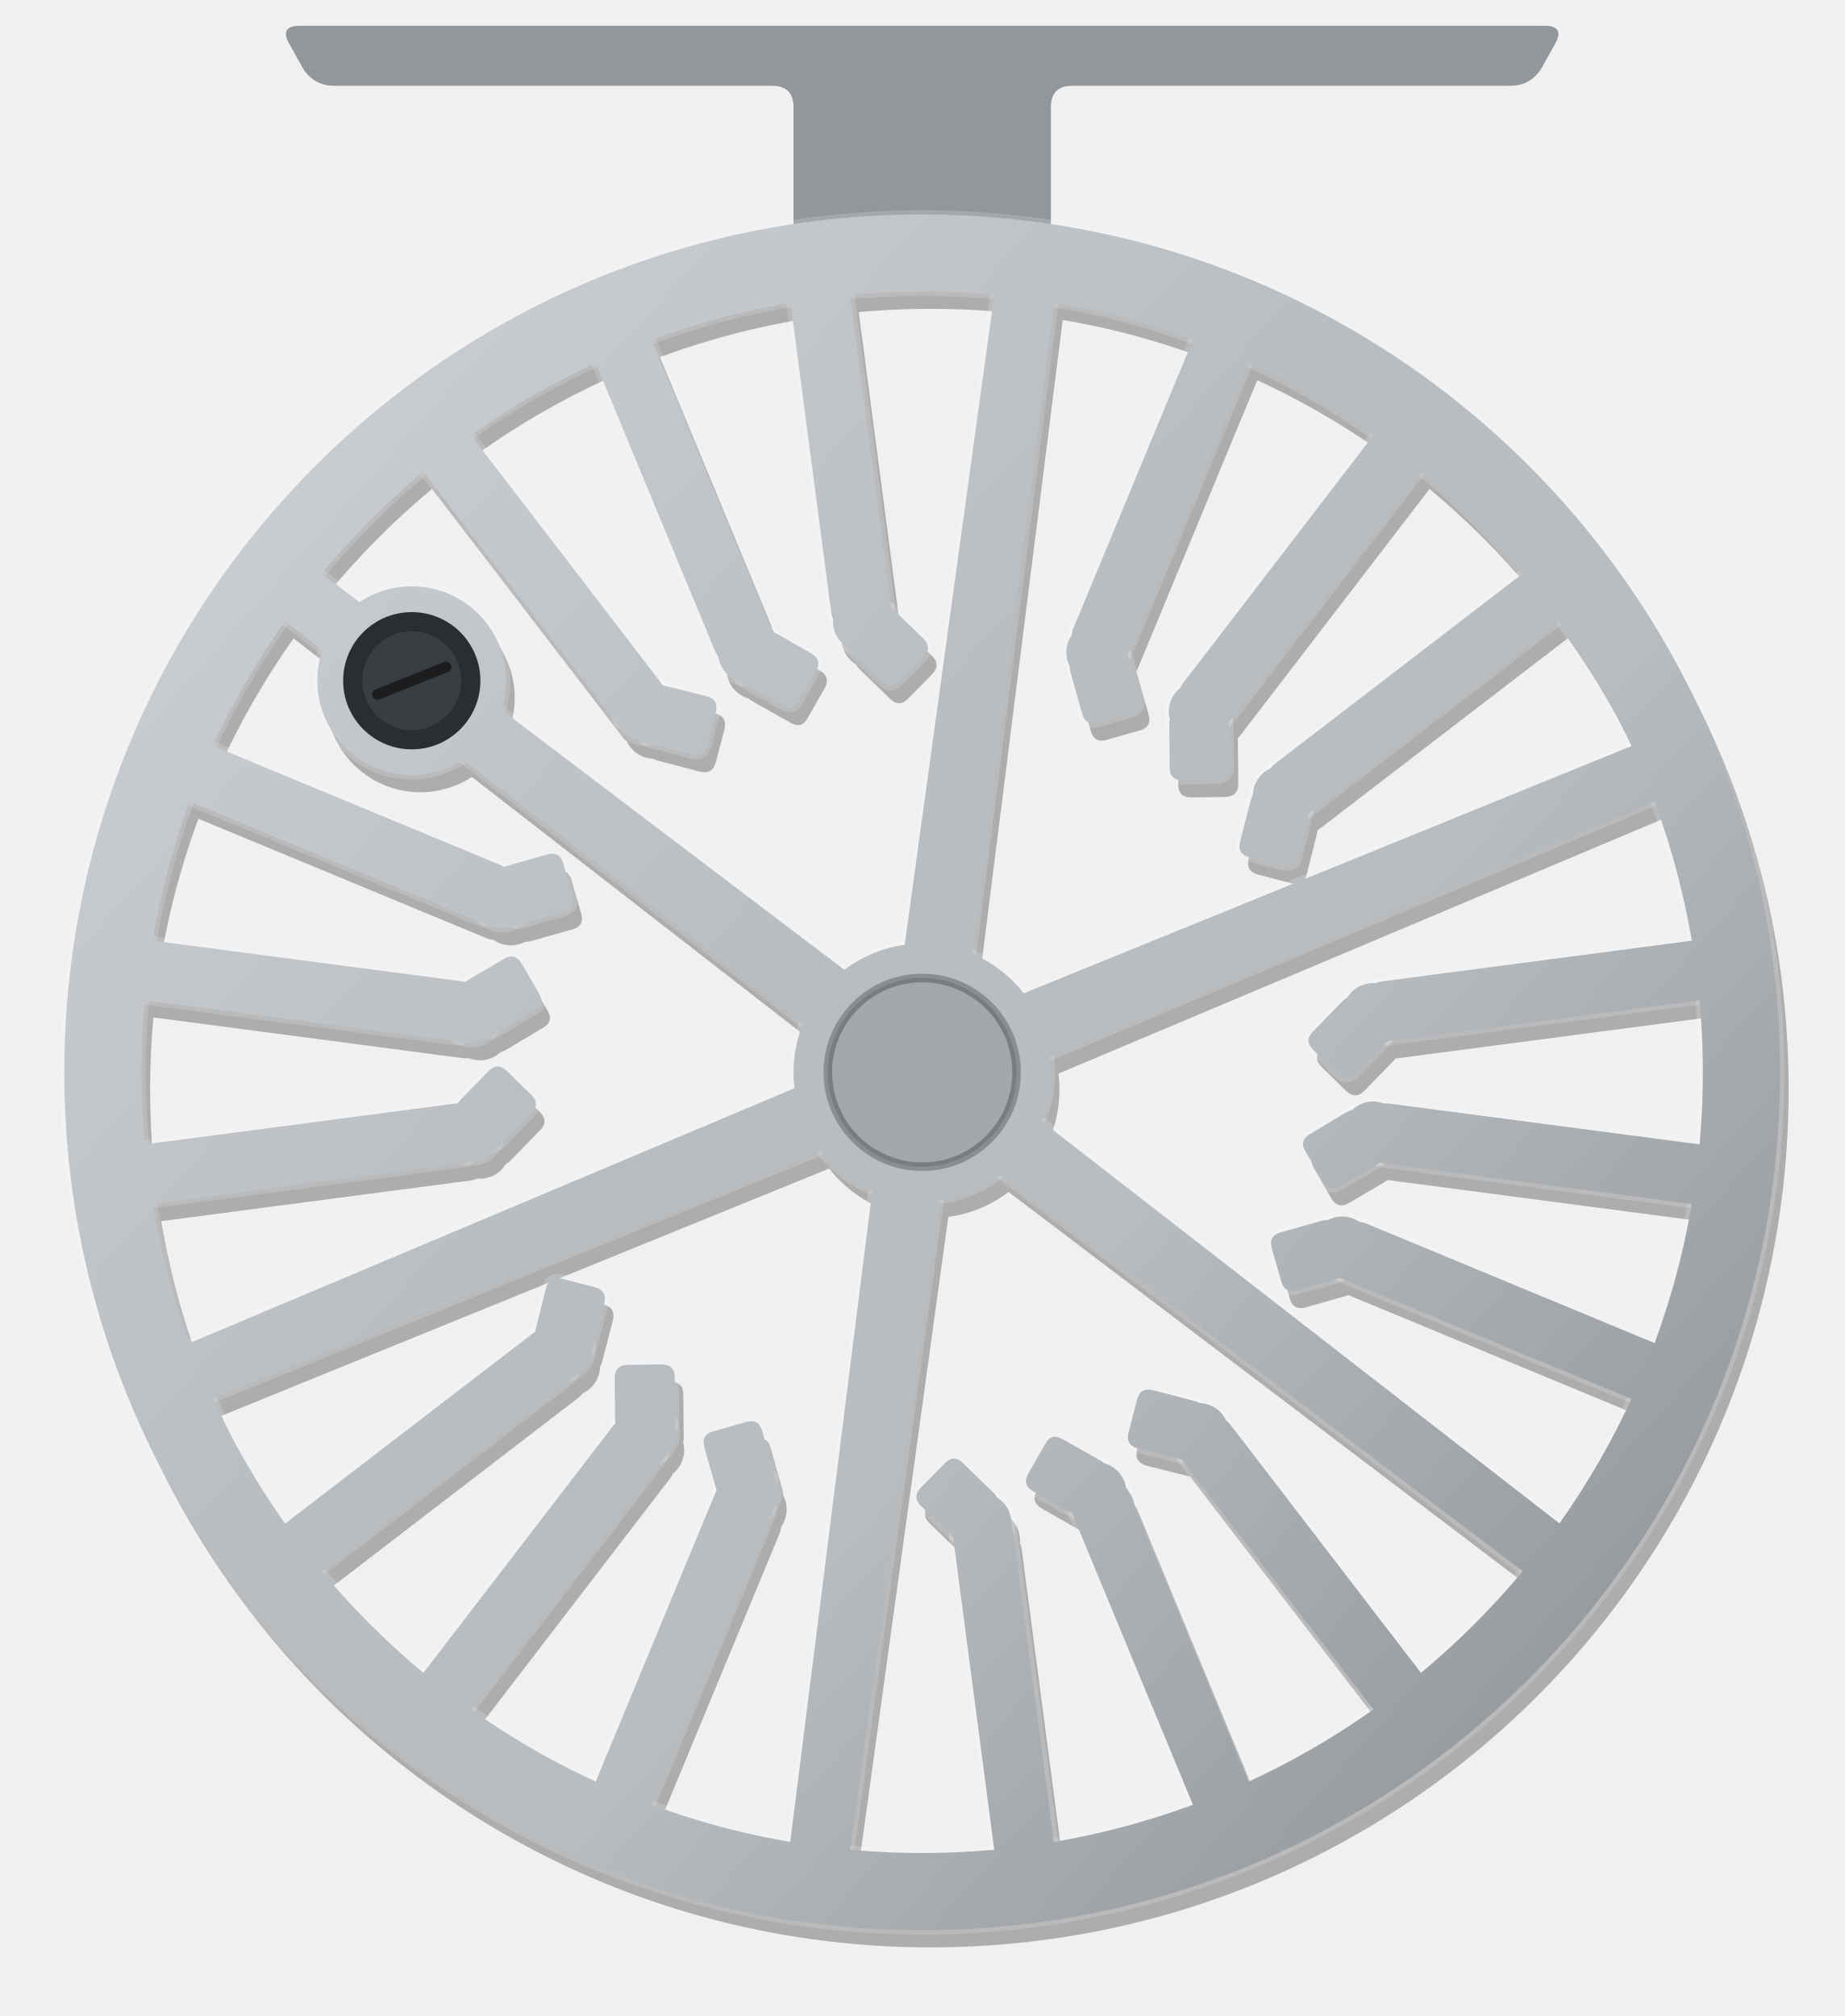
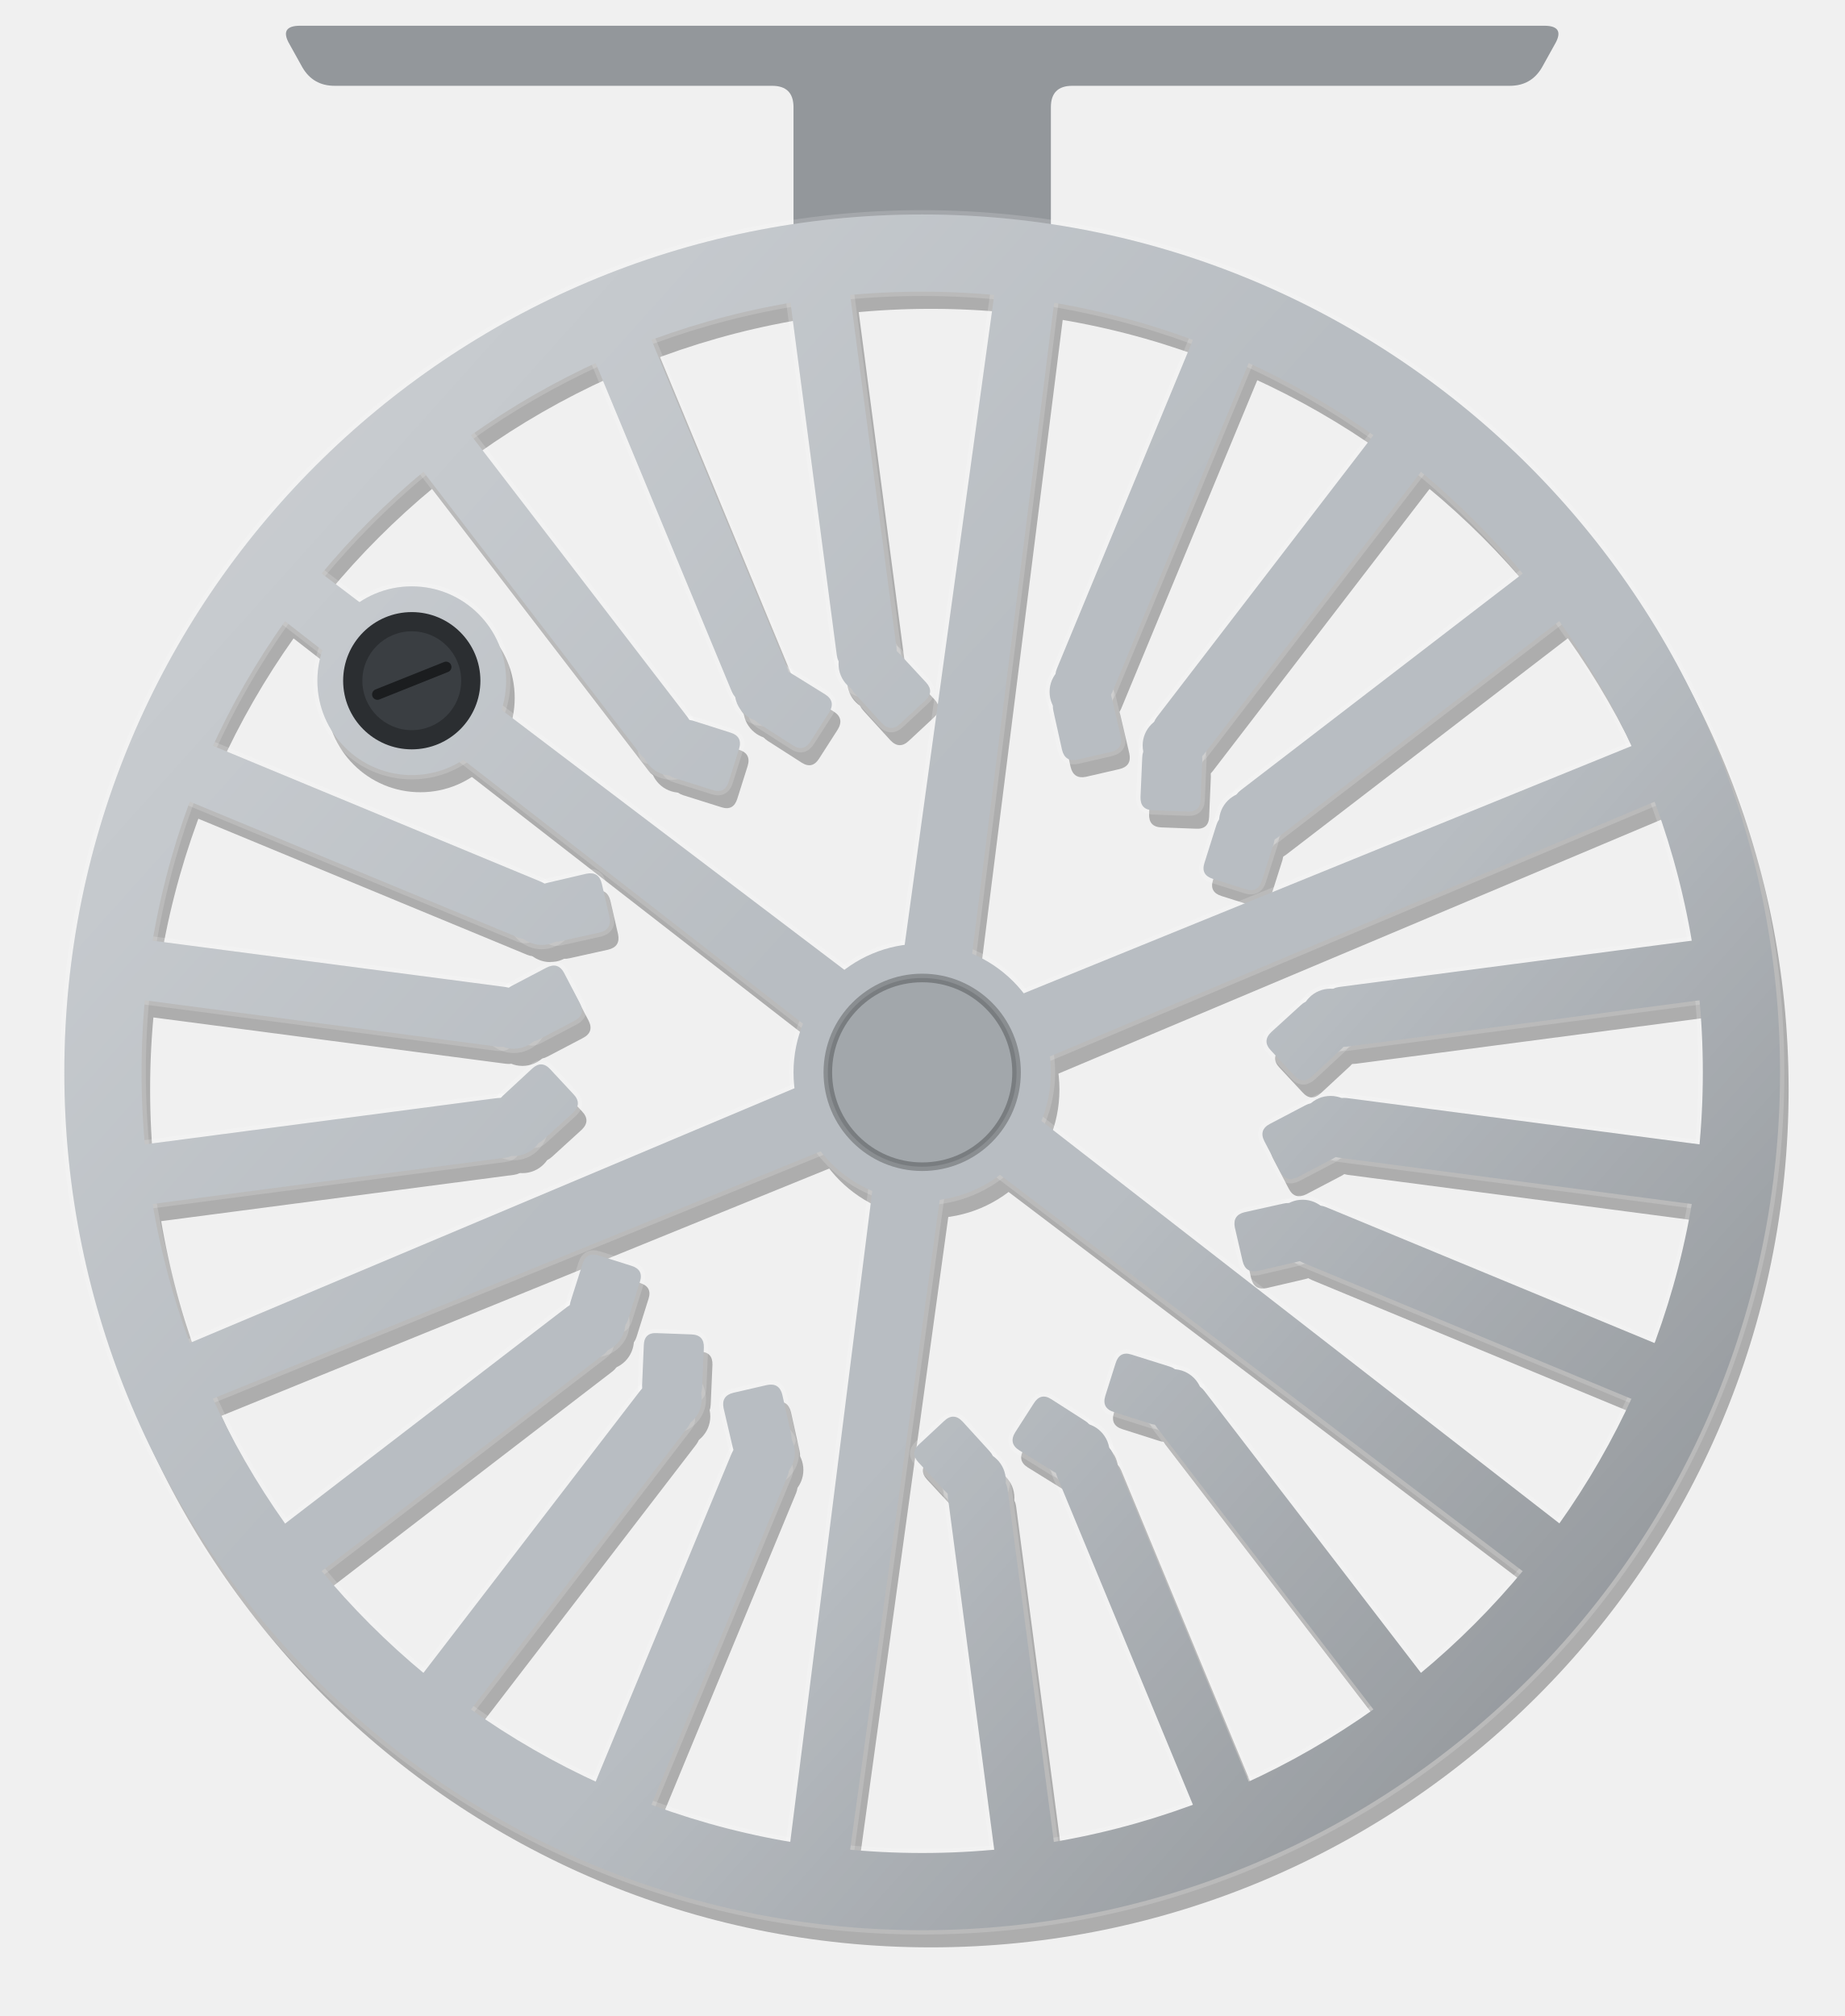
<svg xmlns="http://www.w3.org/2000/svg" viewBox="-215 -250 430 470" color="#b8bdc2">
  <defs>
    <linearGradient id="sheen" x1="0" y1="0" x2="1" y2="1">
      <stop offset="0" stop-color="#fff" stop-opacity=".4" />
      <stop offset=".45" stop-color="#fff" stop-opacity="0" />
      <stop offset=".6" stop-color="#000" stop-opacity="0" />
      <stop offset="1" stop-color="#000" stop-opacity=".3" />
    </linearGradient>
    <g id="back" fill-rule="evenodd">
      <path d="M-147.5 -239.7Q-150 -244 -145 -244L145 -244Q150 -244 147.5 -239.7L144.5 -234.3Q142 -230 137 -230L35 -230Q30 -230 30 -225L30 -191Q30 -186 25 -186L-25 -186Q-30 -186 -30 -191L-30 -225Q-30 -230 -35 -230L-137 -230Q-142 -230 -144.5 -234.3Z" />
    </g>
    <g id="body" fill-rule="evenodd">
      <path d="M-200 0a200 200 0 1 0 400 0a200 200 0 1 0 -400 0ZM-182 0a182 182 0 1 0 364 0a182 182 0 1 0 -364 0Z" />
-       <path d="M68.2 -175.2Q65.5 -176.4 64.3 -173.6L35.2 -103.4Q34.1 -100.6 36.9 -99.5L44.3 -96.4Q47 -95.3 48.2 -98L77.3 -168.2Q78.4 -171 75.6 -172.2Z" />
-       <path d="M36.7 -96.9Q33.8 -96 34.6 -93.2L37.3 -83.6Q38.1 -80.7 41 -81.5L48.7 -83.7Q51.6 -84.5 50.8 -87.4L48.1 -96.9Q47.3 -99.8 44.4 -99Z" />
-       <path d="M33.6 -97.9a7 7 0 1 0 14 0a7 7 0 1 0 -14 0Z" />
-       <path d="M111.3 -151.6Q108.9 -153.4 107.1 -151L60.8 -90.7Q59 -88.4 61.4 -86.5L67.7 -81.7Q70.1 -79.8 71.9 -82.2L118.2 -142.5Q120 -144.9 117.6 -146.7Z" />
-       <path d="M60.5 -84.1Q57.5 -84 57.6 -81L57.7 -71.1Q57.7 -68.1 60.7 -68.1L68.7 -68.2Q71.7 -68.3 71.7 -71.3L71.6 -81.2Q71.5 -84.2 68.5 -84.1Z" />
-       <path d="M57.5 -84.1a7 7 0 1 0 14 0a7 7 0 1 0 -14 0Z" />
-       <path d="M146.7 -117.6Q144.9 -120 142.5 -118.2L82.2 -71.9Q79.8 -70.1 81.7 -67.7L86.5 -61.4Q88.4 -59 90.7 -60.8L151 -107.1Q153.4 -108.9 151.6 -111.3Z" />
-       <path d="M80.2 -65.5Q77.3 -66.3 76.6 -63.4L74.1 -53.8Q73.4 -50.9 76.3 -50.1L84 -48.1Q86.9 -47.4 87.7 -50.3L90.1 -59.9Q90.9 -62.8 88 -63.5Z" />
-       <path d="M77.1 -64.5a7 7 0 1 0 14 0a7 7 0 1 0 -14 0Z" />
-       <path d="M185.9 -28.5Q185.5 -31.5 182.5 -31.1L107.2 -21.2Q104.2 -20.8 104.6 -17.8L105.6 -9.9Q106 -6.9 109 -7.3L184.3 -17.2Q187.3 -17.6 186.9 -20.6Z" />
-       <path d="M102.2 -16.6Q100.1 -18.7 98 -16.6L91.1 -9.5Q89 -7.4 91.1 -5.3L96.8 0.3Q99 2.4 101.1 0.3L108 -6.8Q110.1 -8.9 108 -11Z" />
-       <path d="M98.1 -13.8a7 7 0 1 0 14 0a7 7 0 1 0 -14 0Z" />
-       <path d="M186.9 20.6Q187.3 17.6 184.3 17.2L109 7.3Q106 6.9 105.6 9.9L104.6 17.8Q104.2 20.8 107.2 21.2L182.5 31.1Q185.5 31.5 185.9 28.5Z" />
-       <path d="M103.1 10.4Q101.5 7.8 98.9 9.3L90.4 14.4Q87.8 15.9 89.4 18.5L93.4 25.4Q95 28 97.6 26.4L106.1 21.4Q108.7 19.9 107.1 17.3Z" />
-       <path d="M98.1 13.8a7 7 0 1 0 14 0a7 7 0 1 0 -14 0Z" />
-       <path d="M175.2 68.2Q176.4 65.5 173.6 64.3L103.4 35.2Q100.6 34.1 99.5 36.9L96.4 44.3Q95.3 47 98 48.2L168.2 77.3Q171 78.4 172.2 75.6Z" />
-       <path d="M96.9 36.7Q96 33.8 93.2 34.6L83.6 37.3Q80.7 38.1 81.5 41L83.7 48.7Q84.5 51.6 87.4 50.8L96.9 48.1Q99.8 47.3 99 44.4Z" />
-       <path d="M90.9 40.6a7 7 0 1 0 14 0a7 7 0 1 0 -14 0Z" />
-       <path d="M117.6 146.7Q120 144.9 118.2 142.5L71.9 82.2Q70.1 79.8 67.7 81.7L61.4 86.5Q59 88.4 60.8 90.7L107.1 151Q108.9 153.4 111.3 151.6Z" />
-       <path d="M65.5 80.2Q66.3 77.3 63.4 76.6L53.8 74.1Q50.9 73.4 50.1 76.3L48.1 84Q47.4 86.9 50.3 87.7L59.9 90.1Q62.8 90.9 63.5 88Z" />
-       <path d="M57.5 84.1a7 7 0 1 0 14 0a7 7 0 1 0 -14 0Z" />
-       <path d="M75.6 172.2Q78.4 171 77.3 168.2L48.2 98Q47 95.3 44.3 96.4L36.9 99.5Q34.1 100.6 35.2 103.4L64.3 173.6Q65.5 176.4 68.2 175.2Z" />
-       <path d="M42.5 94.4Q44 91.8 41.4 90.4L32.7 85.5Q30.1 84 28.7 86.6L24.7 93.6Q23.3 96.2 25.9 97.7L34.5 102.6Q37.1 104 38.6 101.4Z" />
-       <path d="M33.6 97.9a7 7 0 1 0 14 0a7 7 0 1 0 -14 0Z" />
-       <path d="M28.5 185.9Q31.5 185.5 31.1 182.5L21.2 107.2Q20.8 104.2 17.8 104.6L9.9 105.6Q6.9 106 7.3 109L17.2 184.3Q17.6 187.3 20.6 186.9Z" />
-       <path d="M16.6 102.2Q18.7 100.1 16.6 98L9.5 91.1Q7.4 89 5.3 91.1L-0.3 96.8Q-2.4 99 -0.3 101.1L6.8 108Q8.9 110.1 11 108Z" />
-       <path d="M6.8 105.1a7 7 0 1 0 14 0a7 7 0 1 0 -14 0Z" />
-       <path d="M-68.2 175.2Q-65.5 176.4 -64.3 173.6L-35.2 103.4Q-34.1 100.6 -36.9 99.5L-44.3 96.4Q-47 95.3 -48.2 98L-77.3 168.2Q-78.4 171 -75.6 172.2Z" />
-       <path d="M-36.7 96.9Q-33.8 96 -34.6 93.2L-37.3 83.6Q-38.1 80.7 -41 81.5L-48.7 83.7Q-51.6 84.5 -50.8 87.4L-48.1 96.9Q-47.3 99.8 -44.4 99Z" />
-       <path d="M-47.6 97.9a7 7 0 1 0 14 0a7 7 0 1 0 -14 0Z" />
-       <path d="M-111.3 151.6Q-108.9 153.4 -107.1 151L-60.8 90.7Q-59 88.4 -61.4 86.5L-67.7 81.7Q-70.1 79.8 -71.9 82.2L-118.2 142.5Q-120 144.9 -117.6 146.7Z" />
-       <path d="M-60.5 84.1Q-57.5 84 -57.6 81L-57.7 71.1Q-57.7 68.1 -60.7 68.1L-68.7 68.2Q-71.7 68.3 -71.7 71.3L-71.6 81.2Q-71.5 84.2 -68.5 84.1Z" />
-       <path d="M-71.5 84.1a7 7 0 1 0 14 0a7 7 0 1 0 -14 0Z" />
-       <path d="M-146.7 117.6Q-144.9 120 -142.5 118.2L-82.2 71.9Q-79.8 70.1 -81.7 67.7L-86.5 61.4Q-88.4 59 -90.7 60.8L-151 107.1Q-153.4 108.9 -151.6 111.3Z" />
-       <path d="M-80.2 65.5Q-77.3 66.3 -76.6 63.4L-74.1 53.8Q-73.4 50.9 -76.3 50.1L-84 48.1Q-86.9 47.4 -87.7 50.3L-90.1 59.9Q-90.9 62.8 -88 63.5Z" />
-       <path d="M-91.1 64.5a7 7 0 1 0 14 0a7 7 0 1 0 -14 0Z" />
-       <path d="M-185.9 28.5Q-185.5 31.5 -182.5 31.1L-107.2 21.2Q-104.2 20.8 -104.6 17.8L-105.6 9.9Q-106 6.9 -109 7.3L-184.3 17.2Q-187.3 17.6 -186.9 20.6Z" />
-       <path d="M-102.2 16.6Q-100.1 18.7 -98 16.6L-91.1 9.5Q-89 7.4 -91.1 5.3L-96.8 -0.3Q-99 -2.4 -101.1 -0.3L-108 6.8Q-110.1 8.9 -108 11Z" />
-       <path d="M-112.1 13.8a7 7 0 1 0 14 0a7 7 0 1 0 -14 0Z" />
-       <path d="M-186.9 -20.6Q-187.3 -17.6 -184.3 -17.2L-109 -7.3Q-106 -6.9 -105.6 -9.9L-104.6 -17.8Q-104.2 -20.8 -107.2 -21.2L-182.5 -31.1Q-185.5 -31.5 -185.9 -28.5Z" />
-       <path d="M-103.1 -10.4Q-101.5 -7.8 -98.9 -9.3L-90.4 -14.4Q-87.8 -15.9 -89.4 -18.5L-93.4 -25.4Q-95 -28 -97.6 -26.4L-106.1 -21.4Q-108.7 -19.9 -107.1 -17.3Z" />
-       <path d="M-112.1 -13.8a7 7 0 1 0 14 0a7 7 0 1 0 -14 0Z" />
-       <path d="M-175.2 -68.2Q-176.4 -65.5 -173.6 -64.3L-103.4 -35.2Q-100.6 -34.1 -99.5 -36.9L-96.4 -44.3Q-95.3 -47 -98 -48.2L-168.2 -77.3Q-171 -78.4 -172.2 -75.6Z" />
-       <path d="M-96.9 -36.7Q-96 -33.8 -93.2 -34.6L-83.6 -37.3Q-80.7 -38.1 -81.5 -41L-83.7 -48.7Q-84.5 -51.6 -87.4 -50.8L-96.9 -48.1Q-99.8 -47.3 -99 -44.4Z" />
-       <path d="M-104.9 -40.6a7 7 0 1 0 14 0a7 7 0 1 0 -14 0Z" />
-       <path d="M-117.6 -146.7Q-120 -144.9 -118.2 -142.5L-71.9 -82.2Q-70.1 -79.8 -67.7 -81.7L-61.4 -86.5Q-59 -88.4 -60.8 -90.7L-107.1 -151Q-108.9 -153.4 -111.3 -151.6Z" />
-       <path d="M-65.5 -80.2Q-66.3 -77.3 -63.4 -76.6L-53.8 -74.1Q-50.9 -73.4 -50.1 -76.3L-48.1 -84Q-47.4 -86.9 -50.3 -87.7L-59.9 -90.1Q-62.8 -90.9 -63.5 -88Z" />
-       <path d="M-71.5 -84.1a7 7 0 1 0 14 0a7 7 0 1 0 -14 0Z" />
-       <path d="M-75.6 -172.2Q-78.4 -171 -77.3 -168.2L-48.2 -98Q-47 -95.3 -44.3 -96.4L-36.9 -99.5Q-34.1 -100.6 -35.2 -103.4L-64.3 -173.6Q-65.5 -176.4 -68.2 -175.2Z" />
-       <path d="M-42.5 -94.4Q-44 -91.8 -41.4 -90.4L-32.7 -85.5Q-30.1 -84 -28.7 -86.6L-24.7 -93.6Q-23.3 -96.2 -25.9 -97.7L-34.5 -102.6Q-37.1 -104 -38.6 -101.4Z" />
-       <path d="M-47.6 -97.9a7 7 0 1 0 14 0a7 7 0 1 0 -14 0Z" />
-       <path d="M-28.5 -185.9Q-31.5 -185.5 -31.1 -182.5L-21.2 -107.2Q-20.8 -104.2 -17.8 -104.6L-9.9 -105.6Q-6.9 -106 -7.3 -109L-17.2 -184.3Q-17.6 -187.3 -20.6 -186.9Z" />
-       <path d="M-16.6 -102.2Q-18.7 -100.1 -16.6 -98L-9.5 -91.1Q-7.4 -89 -5.3 -91.1L0.3 -96.8Q2.4 -99 0.3 -101.1L-6.8 -108Q-8.9 -110.1 -11 -108Z" />
-       <path d="M-20.8 -105.1a7 7 0 1 0 14 0a7 7 0 1 0 -14 0Z" />
+       <path d="M68.2 -175.2Q65.5 -176.4 64.3 -173.6L31.4 -94.1Q30.3 -91.4 33 -90.2L40.4 -87.2Q43.2 -86 44.4 -88.8L77.3 -168.2Q78.4 -171 75.6 -172.2Z" />
+       <path d="M32.8 -87.8Q29.9 -87.2 30.6 -84.2L32.6 -75.2Q33.3 -72.3 36.2 -72.9L44 -74.7Q46.9 -75.4 46.3 -78.3L44.2 -87.3Q43.6 -90.2 40.6 -89.6Z" />
+       <path d="M29.7 -88.7a7 7 0 1 0 14 0a7 7 0 1 0 -14 0Z" />
+       <path d="M111.3 -151.6Q108.9 -153.4 107.1 -151L54.7 -82.8Q52.9 -80.4 55.3 -78.6L61.6 -73.7Q64 -71.9 65.8 -74.3L118.2 -142.5Q120 -144.9 117.6 -146.7Z" />
+       <path d="M54.4 -76.3Q51.4 -76.4 51.3 -73.4L50.9 -64.2Q50.8 -61.2 53.8 -61.1L61.8 -60.8Q64.8 -60.6 64.9 -63.6L65.3 -72.9Q65.4 -75.9 62.4 -76Z" />
+       <path d="M51.4 -76.2a7 7 0 1 0 14 0a7 7 0 1 0 -14 0Z" />
+       <path d="M146.7 -117.6Q144.9 -120 142.5 -118.2L74.3 -65.8Q71.9 -64 73.7 -61.6L78.6 -55.3Q80.4 -52.9 82.8 -54.7L151 -107.1Q153.4 -108.9 151.6 -111.3Z" />
+       <path d="M72.3 -59.6Q69.5 -60.5 68.6 -57.7L65.8 -48.8Q64.9 -46 67.8 -45.1L75.4 -42.7Q78.3 -41.8 79.2 -44.7L82 -53.5Q82.8 -56.4 80 -57.2Z" />
+       <path d="M69.2 -58.4a7 7 0 1 0 14 0a7 7 0 1 0 -14 0Z" />
+       <path d="M185.9 -28.5Q185.5 -31.5 182.5 -31.1L97.2 -19.9Q94.3 -19.5 94.7 -16.5L95.7 -8.6Q96.1 -5.6 99.1 -6L184.3 -17.2Q187.3 -17.6 186.9 -20.6Z" />
+       <path d="M92.5 -15.5Q90.4 -17.7 88.2 -15.6L81.4 -9.4Q79.2 -7.3 81.3 -5.1L86.7 0.7Q88.7 2.9 90.9 0.9L97.7 -5.4Q99.9 -7.4 97.9 -9.6Z" />
+       <path d="M88.2 -12.5a7 7 0 1 0 14 0a7 7 0 1 0 -14 0Z" />
+       <path d="M186.9 20.6Q187.3 17.6 184.3 17.2L99.1 6Q96.1 5.6 95.7 8.6L94.7 16.5Q94.3 19.5 97.2 19.9L182.5 31.1Q185.5 31.5 185.9 28.5Z" />
+       <path d="M93.3 9Q91.9 6.3 89.3 7.7L81.1 12Q78.4 13.4 79.8 16.1L83.5 23.2Q84.9 25.8 87.6 24.4L95.8 20.1Q98.4 18.7 97 16.1Z" />
+       <path d="M88.2 12.5a7 7 0 1 0 14 0a7 7 0 1 0 -14 0Z" />
+       <path d="M175.2 68.2Q176.4 65.5 173.6 64.3L94.1 31.4Q91.4 30.3 90.2 33L87.2 40.4Q86 43.2 88.8 44.4L168.2 77.3Q171 78.4 172.2 75.6Z" />
+       <path d="M87.8 32.8Q87.2 29.9 84.2 30.6L75.2 32.6Q72.3 33.3 72.9 36.2L74.7 44Q75.4 46.9 78.3 46.3L87.3 44.2Q90.2 43.6 89.6 40.6Z" />
+       <path d="M81.7 36.7a7 7 0 1 0 14 0a7 7 0 1 0 -14 0Z" />
+       <path d="M117.6 146.7Q120 144.9 118.2 142.5L65.8 74.3Q64 71.9 61.6 73.7L55.3 78.6Q52.9 80.4 54.7 82.8L107.1 151Q108.9 153.4 111.3 151.6Z" />
+       <path d="M59.6 72.3Q60.5 69.5 57.7 68.6L48.8 65.8Q46 64.9 45.1 67.8L42.7 75.4Q41.8 78.3 44.7 79.2L53.5 82Q56.4 82.8 57.2 80Z" />
+       <path d="M51.4 76.2a7 7 0 1 0 14 0a7 7 0 1 0 -14 0Z" />
+       <path d="M75.6 172.2Q78.4 171 77.3 168.2L44.4 88.8Q43.2 86 40.4 87.2L33 90.2Q30.3 91.4 31.4 94.1L64.3 173.6Q65.5 176.4 68.2 175.2Z" />
+       <path d="M38.9 85.3Q40.5 82.8 37.9 81.2L30.1 76.2Q27.6 74.6 26 77.2L21.7 83.9Q20.1 86.5 22.6 88.1L30.5 93Q33 94.6 34.6 92.1Z" />
+       <path d="M29.7 88.7a7 7 0 1 0 14 0a7 7 0 1 0 -14 0Z" />
+       <path d="M28.5 185.9Q31.5 185.5 31.1 182.5L19.9 97.2Q19.5 94.3 16.5 94.7L8.6 95.7Q5.6 96.1 6 99.1L17.2 184.3Q17.6 187.3 20.6 186.9Z" />
+       <path d="M15.5 92.5Q17.7 90.4 15.6 88.2L9.4 81.4Q7.3 79.2 5.1 81.3L-0.7 86.7Q-2.9 88.7 -0.9 90.9L5.4 97.7Q7.4 99.9 9.6 97.9Z" />
+       <path d="M5.5 95.2a7 7 0 1 0 14 0a7 7 0 1 0 -14 0Z" />
+       <path d="M-68.2 175.2Q-65.5 176.4 -64.3 173.6L-31.4 94.1Q-30.3 91.4 -33 90.2L-40.4 87.2Q-43.2 86 -44.4 88.8L-77.3 168.2Q-78.4 171 -75.6 172.2Z" />
+       <path d="M-32.8 87.8Q-29.9 87.2 -30.6 84.2L-32.6 75.2Q-33.3 72.3 -36.2 72.9L-44 74.7Q-46.9 75.4 -46.3 78.3L-44.2 87.3Q-43.6 90.2 -40.6 89.6Z" />
+       <path d="M-43.7 88.7a7 7 0 1 0 14 0a7 7 0 1 0 -14 0Z" />
+       <path d="M-111.3 151.6Q-108.9 153.4 -107.1 151L-54.7 82.8Q-52.9 80.4 -55.3 78.6L-61.6 73.7Q-64 71.9 -65.8 74.3L-118.2 142.5Q-120 144.9 -117.6 146.7Z" />
+       <path d="M-54.4 76.3Q-51.4 76.4 -51.3 73.4L-50.9 64.2Q-50.8 61.2 -53.8 61.1L-61.8 60.8Q-64.8 60.6 -64.9 63.6L-65.3 72.9Q-65.4 75.9 -62.4 76Z" />
+       <path d="M-65.4 76.2a7 7 0 1 0 14 0a7 7 0 1 0 -14 0Z" />
+       <path d="M-146.7 117.6Q-144.9 120 -142.5 118.2L-74.3 65.8Q-71.9 64 -73.7 61.6L-78.6 55.3Q-80.4 52.9 -82.8 54.7L-151 107.1Q-153.4 108.9 -151.6 111.3Z" />
+       <path d="M-72.3 59.6Q-69.5 60.5 -68.6 57.7L-65.8 48.8Q-64.9 46 -67.8 45.1L-75.4 42.7Q-78.3 41.8 -79.2 44.7L-82 53.5Q-82.8 56.4 -80 57.2Z" />
+       <path d="M-83.2 58.4a7 7 0 1 0 14 0a7 7 0 1 0 -14 0Z" />
+       <path d="M-185.9 28.5Q-185.5 31.5 -182.5 31.1L-97.2 19.9Q-94.3 19.5 -94.7 16.5L-95.7 8.6Q-96.1 5.6 -99.1 6L-184.3 17.2Q-187.3 17.6 -186.9 20.6Z" />
+       <path d="M-92.5 15.5Q-90.4 17.7 -88.2 15.6L-81.4 9.4Q-79.2 7.3 -81.3 5.1L-86.7 -0.7Q-88.7 -2.9 -90.9 -0.9L-97.7 5.4Q-99.9 7.4 -97.9 9.6Z" />
+       <path d="M-102.2 12.5a7 7 0 1 0 14 0a7 7 0 1 0 -14 0Z" />
+       <path d="M-186.9 -20.6Q-187.3 -17.6 -184.3 -17.2L-99.1 -6Q-96.1 -5.6 -95.7 -8.6L-94.7 -16.5Q-94.3 -19.5 -97.2 -19.9L-182.5 -31.1Q-185.5 -31.5 -185.9 -28.5Z" />
+       <path d="M-93.3 -9Q-91.9 -6.3 -89.3 -7.7L-81.1 -12Q-78.4 -13.4 -79.8 -16.1L-83.5 -23.2Q-84.9 -25.8 -87.6 -24.4L-95.8 -20.1Q-98.4 -18.7 -97 -16.1Z" />
+       <path d="M-102.2 -12.5a7 7 0 1 0 14 0a7 7 0 1 0 -14 0Z" />
+       <path d="M-175.2 -68.2Q-176.4 -65.5 -173.6 -64.3L-94.1 -31.4Q-91.4 -30.3 -90.2 -33L-87.2 -40.4Q-86 -43.2 -88.8 -44.4L-168.2 -77.3Q-171 -78.4 -172.2 -75.6Z" />
+       <path d="M-87.8 -32.8Q-87.2 -29.9 -84.2 -30.6L-75.2 -32.6Q-72.3 -33.3 -72.9 -36.2L-74.7 -44Q-75.4 -46.9 -78.3 -46.3L-87.3 -44.2Q-90.2 -43.6 -89.6 -40.6Z" />
+       <path d="M-95.7 -36.7a7 7 0 1 0 14 0a7 7 0 1 0 -14 0Z" />
+       <path d="M-117.6 -146.7Q-120 -144.9 -118.2 -142.5L-65.8 -74.3Q-64 -71.9 -61.6 -73.7L-55.3 -78.6Q-52.9 -80.4 -54.7 -82.8L-107.1 -151Q-108.9 -153.4 -111.3 -151.6Z" />
+       <path d="M-59.6 -72.3Q-60.5 -69.5 -57.7 -68.6L-48.8 -65.8Q-46 -64.9 -45.1 -67.8L-42.7 -75.4Q-41.8 -78.3 -44.7 -79.2L-53.5 -82Q-56.4 -82.8 -57.2 -80Z" />
+       <path d="M-65.4 -76.2a7 7 0 1 0 14 0a7 7 0 1 0 -14 0Z" />
+       <path d="M-75.6 -172.2Q-78.4 -171 -77.3 -168.2L-44.4 -88.8Q-43.2 -86 -40.4 -87.2L-33 -90.2Q-30.3 -91.4 -31.4 -94.1L-64.3 -173.6Q-65.5 -176.4 -68.2 -175.2Z" />
+       <path d="M-38.9 -85.3Q-40.5 -82.8 -37.9 -81.2L-30.1 -76.2Q-27.6 -74.6 -26 -77.2L-21.7 -83.9Q-20.1 -86.5 -22.6 -88.1L-30.5 -93Q-33 -94.6 -34.6 -92.1Z" />
+       <path d="M-43.7 -88.7a7 7 0 1 0 14 0a7 7 0 1 0 -14 0Z" />
+       <path d="M-28.5 -185.9Q-31.5 -185.5 -31.1 -182.5L-19.9 -97.2Q-19.5 -94.3 -16.5 -94.7L-8.6 -95.7Q-5.6 -96.1 -6 -99.1L-17.2 -184.3Q-17.6 -187.3 -20.6 -186.9Z" />
+       <path d="M-15.5 -92.5Q-17.7 -90.4 -15.6 -88.2L-9.4 -81.4Q-7.3 -79.2 -5.1 -81.3L0.7 -86.7Q2.9 -88.7 0.9 -90.9L-5.4 -97.7Q-7.4 -99.9 -9.6 -97.9Z" />
+       <path d="M-19.5 -95.2a7 7 0 1 0 14 0a7 7 0 1 0 -14 0Z" />
      <path d="M7.6 -19.2Q10.5 -18.8 10.9 -21.8L31.4 -184.5Q31.7 -187.5 28.8 -187.9L20.8 -188.9Q17.9 -189.3 17.5 -186.3L-4.9 -23.8Q-5.3 -20.9 -2.3 -20.5Z" />
      <path d="M20.4 -3Q21.5 -0.3 24.3 -1.4L175.5 -65.1Q178.2 -66.2 177.1 -69L174 -76.4Q172.9 -79.2 170.1 -78L18.2 -16.2Q15.4 -15 16.6 -12.3Z" />
      <path d="M12.8 16.1Q11 18.5 13.4 20.3L144.1 119.4Q146.5 121.2 148.3 118.8L153.2 112.5Q155 110.1 152.6 108.3L23.1 7.7Q20.7 5.8 18.9 8.2Z" />
      <path d="M-7.6 19.2Q-10.5 18.8 -10.9 21.8L-31.4 184.5Q-31.7 187.5 -28.8 187.9L-20.8 188.9Q-17.9 189.3 -17.5 186.3L4.9 23.8Q5.3 20.9 2.3 20.5Z" />
      <path d="M-20.4 3Q-21.5 0.3 -24.3 1.4L-175.5 65.1Q-178.2 66.2 -177.1 69L-174 76.4Q-172.9 79.2 -170.1 78L-18.2 16.2Q-15.4 15 -16.6 12.3Z" />
      <path d="M-12.8 -16.1Q-11 -18.5 -13.4 -20.3L-144.1 -119.4Q-146.5 -121.2 -148.3 -118.8L-153.2 -112.5Q-155 -110.1 -152.6 -108.3L-23.1 -7.7Q-20.7 -5.8 -18.9 -8.2Z" />
      <path d="M-30 0a30 30 0 1 0 60 0a30 30 0 1 0 -60 0Z" />
      <path d="M-141 -91.3a22 22 0 1 0 44 0a22 22 0 1 0 -44 0Z" />
    </g>
    <mask id="body-mask">
      <use href="#body" fill="#fff" />
    </mask>
  </defs>
  <use href="#back" fill="currentColor" />
  <use href="#back" fill="#000" opacity=".2" />
  <use href="#body" fill="#000" opacity=".28" transform="translate(2 4)" />
  <use href="#body" fill="none" stroke="#fff" stroke-opacity=".16" stroke-width="2" />
  <use href="#body" fill="currentColor" />
  <rect x="-215" y="-250" width="430" height="470" fill="url(#sheen)" mask="url(#body-mask)" />
  <circle r="22" fill="#000" fill-opacity=".12" />
  <circle r="22" fill="none" stroke="#000" stroke-opacity=".25" stroke-width="2" />
  <circle cx="-119" cy="-91.3" r="16" fill="#2b2e31" />
  <circle cx="-119" cy="-91.3" r="11.52" fill="#3a3e42" />
  <path d="M-127 -88.1L-111 -94.5" stroke="#1b1d1f" stroke-width="2.5" stroke-linecap="round" />
</svg>
